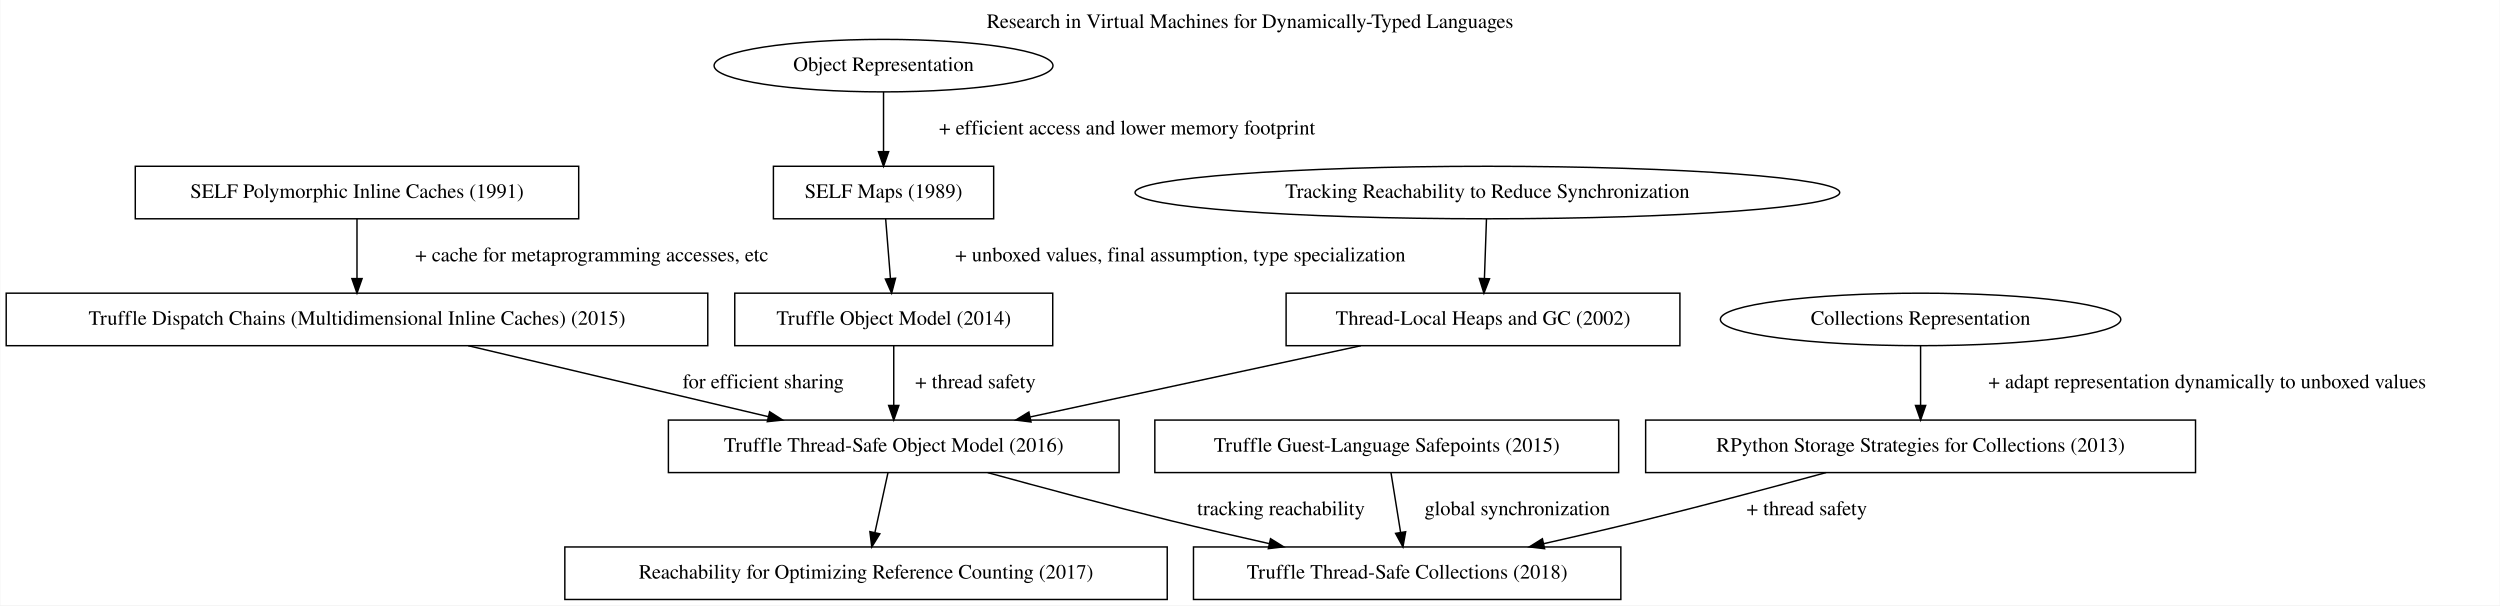
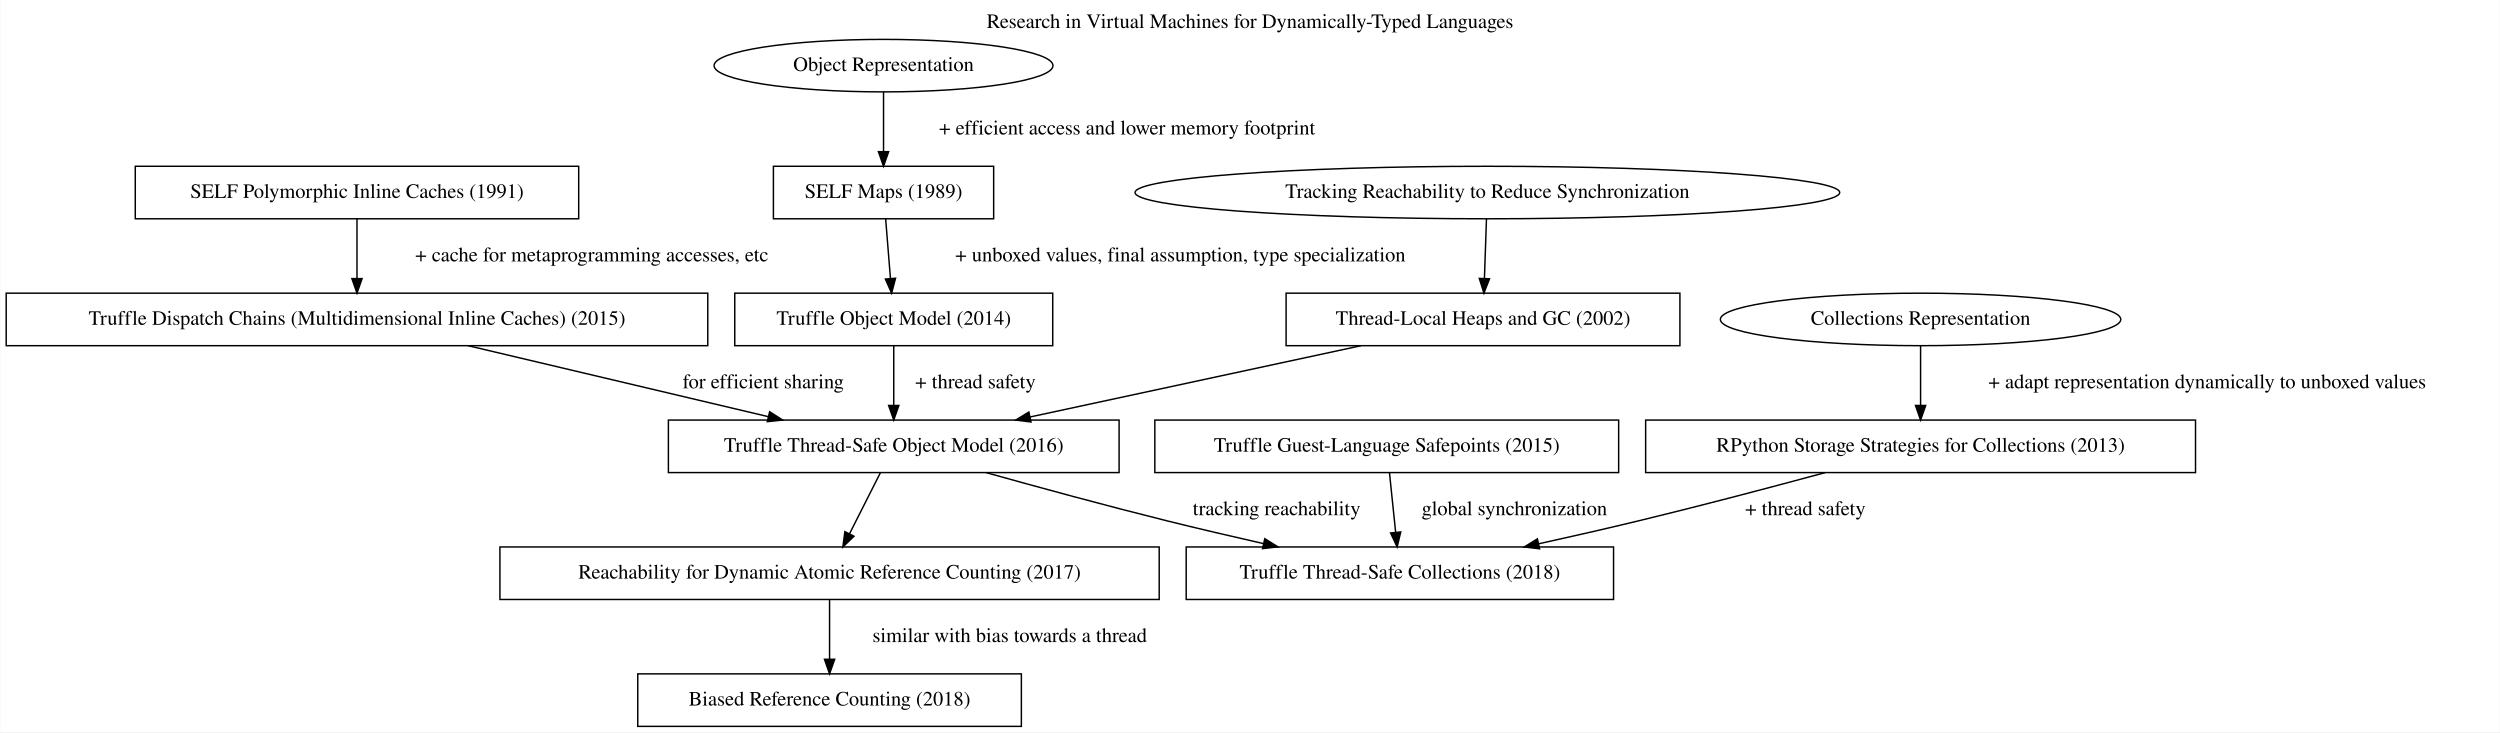
- <svg xmlns="http://www.w3.org/2000/svg" width="1714pt" height="415pt" viewBox="0.00 0.00 1713.50 415.00">
-   <g id="graph0" class="graph" transform="scale(1 1) rotate(0) translate(4 411)">
-     <polygon fill="#ffffff" stroke="transparent" points="-4,4 -4,-411 1709.5,-411 1709.5,4 -4,4" />
-     <text text-anchor="middle" x="852.75" y="-391.8" font-family="Times,serif" font-size="14.00" fill="#000000">Research in Virtual Machines for Dynamically-Typed Languages</text>
+ <svg xmlns="http://www.w3.org/2000/svg" xmlns:xlink="http://www.w3.org/1999/xlink" width="1714pt" height="502pt" viewBox="0.00 0.00 1713.50 502.00">
+   <g id="graph0" class="graph" transform="scale(1 1) rotate(0) translate(4 498)">
+     <polygon fill="#ffffff" stroke="transparent" points="-4,4 -4,-498 1709.5,-498 1709.5,4 -4,4" />
+     <text text-anchor="middle" x="852.75" y="-478.8" font-family="Times,serif" font-size="14.00" fill="#000000">Research in Virtual Machines for Dynamically-Typed Languages</text>
    <g id="node1" class="node">
-       <polygon fill="none" stroke="#000000" points="392.5,-297 88.5,-297 88.5,-261 392.5,-261 392.5,-297" />
-       <text text-anchor="middle" x="240.5" y="-275.3" font-family="Times,serif" font-size="14.00" fill="#000000">SELF Polymorphic Inline Caches (1991)</text>
+       <g id="a_node1">
+         <a xlink:href="http://bibliography.selflanguage.org/_static/pics.pdf" xlink:title="Optimizing Dynamically-Typed Object-Oriented Languages With Polymorphic Inline Caches">
+           <polygon fill="none" stroke="#000000" points="392.5,-384 88.5,-384 88.5,-348 392.5,-348 392.5,-384" />
+           <text text-anchor="middle" x="240.5" y="-362.3" font-family="Times,serif" font-size="14.00" fill="#000000">SELF Polymorphic Inline Caches (1991)</text>
+         </a>
+       </g>
    </g>
    <g id="node2" class="node">
-       <polygon fill="none" stroke="#000000" points="481,-210 0,-210 0,-174 481,-174 481,-210" />
-       <text text-anchor="middle" x="240.5" y="-188.3" font-family="Times,serif" font-size="14.00" fill="#000000">Truffle Dispatch Chains (Multidimensional Inline Caches) (2015)</text>
+       <g id="a_node2">
+         <a xlink:href="https://stefan-marr.de/downloads/pldi15-marr-et-al-zero-overhead-metaprogramming.pdf" xlink:title="Zero-Overhead Metaprogramming; Reflection and Metaobject Protocols Fast and without Compromises">
+           <polygon fill="none" stroke="#000000" points="481,-297 0,-297 0,-261 481,-261 481,-297" />
+           <text text-anchor="middle" x="240.5" y="-275.3" font-family="Times,serif" font-size="14.00" fill="#000000">Truffle Dispatch Chains (Multidimensional Inline Caches) (2015)</text>
+         </a>
+       </g>
    </g>
    <g id="edge1" class="edge">
-       <path fill="none" stroke="#000000" d="M240.5,-260.974C240.5,-249.192 240.5,-233.561 240.5,-220.158" />
-       <polygon fill="#000000" stroke="#000000" points="244,-220.003 240.5,-210.003 237,-220.003 244,-220.003" />
-       <text text-anchor="middle" x="401.5" y="-231.8" font-family="Times,serif" font-size="14.00" fill="#000000">+ cache for metaprogramming accesses, etc</text>
+       <path fill="none" stroke="#000000" d="M240.5,-347.974C240.5,-336.192 240.5,-320.561 240.5,-307.158" />
+       <polygon fill="#000000" stroke="#000000" points="244,-307.003 240.5,-297.003 237,-307.003 244,-307.003" />
+       <text text-anchor="middle" x="401.5" y="-318.8" font-family="Times,serif" font-size="14.00" fill="#000000">+ cache for metaprogramming accesses, etc</text>
    </g>
    <g id="node6" class="node">
-       <polygon fill="none" stroke="#000000" points="763,-123 454,-123 454,-87 763,-87 763,-123" />
-       <text text-anchor="middle" x="608.5" y="-101.3" font-family="Times,serif" font-size="14.00" fill="#000000">Truffle Thread-Safe Object Model (2016)</text>
+       <g id="a_node6">
+         <a xlink:href="https://eregon.me/blog/assets/research/thread-safe-objects.pdf" xlink:title="Efficient and Thread-Safe Objects for Dynamically-Typed Languages">
+           <polygon fill="none" stroke="#000000" points="763,-210 454,-210 454,-174 763,-174 763,-210" />
+           <text text-anchor="middle" x="608.5" y="-188.3" font-family="Times,serif" font-size="14.00" fill="#000000">Truffle Thread-Safe Object Model (2016)</text>
+         </a>
+       </g>
    </g>
    <g id="edge2" class="edge">
-       <path fill="none" stroke="#000000" d="M316.75,-173.974C376.7,-159.8 460.214,-140.057 522.535,-125.323" />
-       <polygon fill="#000000" stroke="#000000" points="523.421,-128.71 532.348,-123.003 521.811,-121.898 523.421,-128.71" />
-       <text text-anchor="middle" x="519" y="-144.8" font-family="Times,serif" font-size="14.00" fill="#000000">for efficient sharing</text>
+       <path fill="none" stroke="#000000" d="M316.75,-260.974C376.7,-246.8 460.214,-227.057 522.535,-212.323" />
+       <polygon fill="#000000" stroke="#000000" points="523.421,-215.71 532.348,-210.003 521.811,-208.898 523.421,-215.71" />
+       <text text-anchor="middle" x="519" y="-231.8" font-family="Times,serif" font-size="14.00" fill="#000000">for efficient sharing</text>
    </g>
    <g id="node3" class="node">
-       <ellipse fill="none" stroke="#000000" cx="601.5" cy="-366" rx="116.18" ry="18" />
-       <text text-anchor="middle" x="601.5" y="-362.3" font-family="Times,serif" font-size="14.00" fill="#000000">Object Representation</text>
+       <ellipse fill="none" stroke="#000000" cx="601.5" cy="-453" rx="116.18" ry="18" />
+       <text text-anchor="middle" x="601.5" y="-449.3" font-family="Times,serif" font-size="14.00" fill="#000000">Object Representation</text>
    </g>
    <g id="node4" class="node">
-       <polygon fill="none" stroke="#000000" points="677,-297 526,-297 526,-261 677,-261 677,-297" />
-       <text text-anchor="middle" x="601.5" y="-275.3" font-family="Times,serif" font-size="14.00" fill="#000000">SELF Maps (1989)</text>
+       <g id="a_node4">
+         <a xlink:href="http://www.selflanguage.org/_static/published/implementation.pdf" xlink:title="An Efficient Implementation of SELF a Dynamically-Typed Object-Oriented Language Based on Prototypes">
+           <polygon fill="none" stroke="#000000" points="677,-384 526,-384 526,-348 677,-348 677,-384" />
+           <text text-anchor="middle" x="601.5" y="-362.3" font-family="Times,serif" font-size="14.00" fill="#000000">SELF Maps (1989)</text>
+         </a>
+       </g>
    </g>
    <g id="edge3" class="edge">
-       <path fill="none" stroke="#000000" d="M601.5,-347.974C601.5,-336.192 601.5,-320.561 601.5,-307.158" />
-       <polygon fill="#000000" stroke="#000000" points="605,-307.003 601.5,-297.003 598,-307.003 605,-307.003" />
-       <text text-anchor="middle" x="768.5" y="-318.8" font-family="Times,serif" font-size="14.00" fill="#000000">+ efficient access and lower memory footprint</text>
+       <path fill="none" stroke="#000000" d="M601.5,-434.974C601.5,-423.192 601.5,-407.561 601.5,-394.158" />
+       <polygon fill="#000000" stroke="#000000" points="605,-394.003 601.5,-384.003 598,-394.003 605,-394.003" />
+       <text text-anchor="middle" x="768.5" y="-405.8" font-family="Times,serif" font-size="14.00" fill="#000000">+ efficient access and lower memory footprint</text>
    </g>
    <g id="node5" class="node">
-       <polygon fill="none" stroke="#000000" points="717.5,-210 499.5,-210 499.5,-174 717.5,-174 717.5,-210" />
-       <text text-anchor="middle" x="608.5" y="-188.3" font-family="Times,serif" font-size="14.00" fill="#000000">Truffle Object Model (2014)</text>
+       <g id="a_node5">
+         <a xlink:href="https://chrisseaton.com/rubytruffle/pppj14-om/pppj14-om.pdf" xlink:title="An Object Storage Model for the Truffle Language Implementation Framework">
+           <polygon fill="none" stroke="#000000" points="717.5,-297 499.5,-297 499.5,-261 717.5,-261 717.5,-297" />
+           <text text-anchor="middle" x="608.5" y="-275.3" font-family="Times,serif" font-size="14.00" fill="#000000">Truffle Object Model (2014)</text>
+         </a>
+       </g>
    </g>
    <g id="edge4" class="edge">
-       <path fill="none" stroke="#000000" d="M602.95,-260.974C603.898,-249.192 605.156,-233.561 606.234,-220.158" />
-       <polygon fill="#000000" stroke="#000000" points="609.738,-220.252 607.052,-210.003 602.761,-219.69 609.738,-220.252" />
-       <text text-anchor="middle" x="805" y="-231.8" font-family="Times,serif" font-size="14.00" fill="#000000">+ unboxed values, final assumption, type specialization</text>
+       <path fill="none" stroke="#000000" d="M602.95,-347.974C603.898,-336.192 605.156,-320.561 606.234,-307.158" />
+       <polygon fill="#000000" stroke="#000000" points="609.738,-307.252 607.052,-297.003 602.761,-306.69 609.738,-307.252" />
+       <text text-anchor="middle" x="805" y="-318.8" font-family="Times,serif" font-size="14.00" fill="#000000">+ unboxed values, final assumption, type specialization</text>
    </g>
    <g id="edge5" class="edge">
-       <path fill="none" stroke="#000000" d="M608.5,-173.974C608.5,-162.192 608.5,-146.561 608.5,-133.158" />
-       <polygon fill="#000000" stroke="#000000" points="612,-133.003 608.5,-123.003 605,-133.003 612,-133.003" />
-       <text text-anchor="middle" x="664.5" y="-144.8" font-family="Times,serif" font-size="14.00" fill="#000000">+ thread safety</text>
+       <path fill="none" stroke="#000000" d="M608.5,-260.974C608.5,-249.192 608.5,-233.561 608.5,-220.158" />
+       <polygon fill="#000000" stroke="#000000" points="612,-220.003 608.5,-210.003 605,-220.003 612,-220.003" />
+       <text text-anchor="middle" x="664.5" y="-231.8" font-family="Times,serif" font-size="14.00" fill="#000000">+ thread safety</text>
    </g>
    <g id="node10" class="node">
-       <polygon fill="none" stroke="#000000" points="1107,-36 814,-36 814,0 1107,0 1107,-36" />
-       <text text-anchor="middle" x="960.5" y="-14.3" font-family="Times,serif" font-size="14.00" fill="#000000">Truffle Thread-Safe Collections (2018)</text>
+       <g id="a_node10">
+         <a xlink:href="https://eregon.me/blog/assets/research/thread-safe-collections.pdf" xlink:title="Parallelization of Dynamic Languages: Synchronizing Built-in Collections">
+           <polygon fill="none" stroke="#000000" points="1102,-123 809,-123 809,-87 1102,-87 1102,-123" />
+           <text text-anchor="middle" x="955.5" y="-101.3" font-family="Times,serif" font-size="14.00" fill="#000000">Truffle Thread-Safe Collections (2018)</text>
+         </a>
+       </g>
+     </g>
+     <g id="edge10" class="edge">
+       <path fill="none" stroke="#000000" d="M671.931,-173.94C708.045,-163.848 754.19,-151.275 795.5,-141 816.945,-135.666 840.093,-130.257 861.941,-125.309" />
+       <polygon fill="#000000" stroke="#000000" points="862.891,-128.683 871.877,-123.071 861.352,-121.855 862.891,-128.683" />
+       <text text-anchor="middle" x="871" y="-144.8" font-family="Times,serif" font-size="14.00" fill="#000000">tracking reachability</text>
+     </g>
+     <g id="node13" class="node">
+       <g id="a_node13">
+         <a xlink:href="https://dl.acm.org/doi/10.1145/3133841.3133843" xlink:title="Dynamic Atomicity: Optimizing Swift Memory Management">
+           <polygon fill="none" stroke="#000000" points="790.5,-123 338.5,-123 338.5,-87 790.5,-87 790.5,-123" />
+           <text text-anchor="middle" x="564.5" y="-101.3" font-family="Times,serif" font-size="14.00" fill="#000000">Reachability for Dynamic Atomic Reference Counting (2017)</text>
+         </a>
+       </g>
+     </g>
+     <g id="edge6" class="edge">
+       <path fill="none" stroke="#000000" d="M599.383,-173.974C593.248,-161.842 585.048,-145.629 578.14,-131.97" />
+       <polygon fill="#000000" stroke="#000000" points="581.242,-130.347 573.605,-123.003 574.995,-133.507 581.242,-130.347" />
+     </g>
+     <g id="node7" class="node">
+       <g id="a_node7">
+         <a xlink:href="https://eregon.me/blog/assets/research/guest-language-safepoints.pdf" xlink:title="Techniques and Applications for Guest-Language Safepoints">
+           <polygon fill="none" stroke="#000000" points="1105.5,-210 787.5,-210 787.5,-174 1105.5,-174 1105.5,-210" />
+           <text text-anchor="middle" x="946.5" y="-188.3" font-family="Times,serif" font-size="14.00" fill="#000000">Truffle Guest-Language Safepoints (2015)</text>
+         </a>
+       </g>
+     </g>
+     <g id="edge11" class="edge">
+       <path fill="none" stroke="#000000" d="M948.365,-173.974C949.584,-162.192 951.201,-146.561 952.587,-133.158" />
+       <polygon fill="#000000" stroke="#000000" points="956.09,-133.31 953.638,-123.003 949.127,-132.59 956.09,-133.31" />
+       <text text-anchor="middle" x="1034" y="-144.8" font-family="Times,serif" font-size="14.00" fill="#000000">global synchronization</text>
+     </g>
+     <g id="node8" class="node">
+       <ellipse fill="none" stroke="#000000" cx="1312.5" cy="-279" rx="137.276" ry="18" />
+       <text text-anchor="middle" x="1312.5" y="-275.3" font-family="Times,serif" font-size="14.00" fill="#000000">Collections Representation</text>
+     </g>
+     <g id="node9" class="node">
+       <g id="a_node9">
+         <a xlink:href="https://tratt.net/laurie/research/pubs/html/bolz_diekmann_tratt__storage_strategies_for_collections_in_dynamically_typed_languages/" xlink:title="Storage Strategies for Collections in Dynamically Typed Languages">
+           <polygon fill="none" stroke="#000000" points="1501,-210 1124,-210 1124,-174 1501,-174 1501,-210" />
+           <text text-anchor="middle" x="1312.5" y="-188.3" font-family="Times,serif" font-size="14.00" fill="#000000">RPython Storage Strategies for Collections (2013)</text>
+         </a>
+       </g>
+     </g>
+     <g id="edge12" class="edge">
+       <path fill="none" stroke="#000000" d="M1312.5,-260.974C1312.5,-249.192 1312.5,-233.561 1312.5,-220.158" />
+       <polygon fill="#000000" stroke="#000000" points="1316,-220.003 1312.5,-210.003 1309,-220.003 1316,-220.003" />
+       <text text-anchor="middle" x="1509" y="-231.8" font-family="Times,serif" font-size="14.00" fill="#000000">+ adapt representation dynamically to unboxed values</text>
+     </g>
+     <g id="edge13" class="edge">
+       <path fill="none" stroke="#000000" d="M1247.017,-173.961C1209.739,-163.876 1162.113,-151.303 1119.5,-141 1097.287,-135.63 1073.298,-130.172 1050.705,-125.185" />
+       <polygon fill="#000000" stroke="#000000" points="1051.294,-121.731 1040.776,-123.003 1049.792,-128.568 1051.294,-121.731" />
+       <text text-anchor="middle" x="1233.5" y="-144.8" font-family="Times,serif" font-size="14.00" fill="#000000">+ thread safety</text>
+     </g>
+     <g id="node11" class="node">
+       <ellipse fill="none" stroke="#000000" cx="1015.5" cy="-366" rx="241.557" ry="18" />
+       <text text-anchor="middle" x="1015.5" y="-362.3" font-family="Times,serif" font-size="14.00" fill="#000000">Tracking Reachability to Reduce Synchronization</text>
+     </g>
+     <g id="node12" class="node">
+       <g id="a_node12">
+         <a xlink:href="http://citeseerx.ist.psu.edu/viewdoc/download?doi=10.1.1.63.5846&amp;rep=rep1&amp;type=pdf" xlink:title="Thread-Local Heaps for Java">
+           <polygon fill="none" stroke="#000000" points="1147.5,-297 877.5,-297 877.5,-261 1147.5,-261 1147.5,-297" />
+           <text text-anchor="middle" x="1012.5" y="-275.3" font-family="Times,serif" font-size="14.00" fill="#000000">Thread-Local Heaps and GC (2002)</text>
+         </a>
+       </g>
+     </g>
+     <g id="edge8" class="edge">
+       <path fill="none" stroke="#000000" d="M1014.878,-347.974C1014.472,-336.192 1013.933,-320.561 1013.471,-307.158" />
+       <polygon fill="#000000" stroke="#000000" points="1016.963,-306.877 1013.121,-297.003 1009.968,-307.118 1016.963,-306.877" />
    </g>
    <g id="edge9" class="edge">
-       <path fill="none" stroke="#000000" d="M672.957,-86.95C709.654,-76.862 756.538,-64.289 798.5,-54 820.218,-48.675 843.658,-43.27 865.779,-38.322" />
-       <polygon fill="#000000" stroke="#000000" points="866.838,-41.672 875.839,-36.083 865.317,-34.84 866.838,-41.672" />
-       <text text-anchor="middle" x="874" y="-57.8" font-family="Times,serif" font-size="14.00" fill="#000000">tracking reachability</text>
+       <path fill="none" stroke="#000000" d="M928.791,-260.974C862.705,-246.742 770.537,-226.894 702.032,-212.142" />
+       <polygon fill="#000000" stroke="#000000" points="702.615,-208.687 692.102,-210.003 701.141,-215.53 702.615,-208.687" />
    </g>
-     <g id="node13" class="node">
-       <polygon fill="none" stroke="#000000" points="796,-36 383,-36 383,0 796,0 796,-36" />
-       <text text-anchor="middle" x="589.5" y="-14.3" font-family="Times,serif" font-size="14.00" fill="#000000">Reachability for Optimizing Reference Counting (2017)</text>
-     </g>
-     <g id="edge6" class="edge">
-       <path fill="none" stroke="#000000" d="M604.563,-86.974C601.99,-75.192 598.577,-59.561 595.649,-46.158" />
-       <polygon fill="#000000" stroke="#000000" points="598.985,-45.026 593.432,-36.003 592.146,-46.52 598.985,-45.026" />
-     </g>
-     <g id="node7" class="node">
-       <polygon fill="none" stroke="#000000" points="1105.5,-123 787.5,-123 787.5,-87 1105.5,-87 1105.5,-123" />
-       <text text-anchor="middle" x="946.5" y="-101.3" font-family="Times,serif" font-size="14.00" fill="#000000">Truffle Guest-Language Safepoints (2015)</text>
-     </g>
-     <g id="edge10" class="edge">
-       <path fill="none" stroke="#000000" d="M949.401,-86.974C951.297,-75.192 953.812,-59.561 955.969,-46.158" />
-       <polygon fill="#000000" stroke="#000000" points="959.47,-46.432 957.603,-36.003 952.558,-45.32 959.47,-46.432" />
-       <text text-anchor="middle" x="1036" y="-57.8" font-family="Times,serif" font-size="14.00" fill="#000000">global synchronization</text>
-     </g>
-     <g id="node8" class="node">
-       <ellipse fill="none" stroke="#000000" cx="1312.5" cy="-192" rx="137.276" ry="18" />
-       <text text-anchor="middle" x="1312.5" y="-188.3" font-family="Times,serif" font-size="14.00" fill="#000000">Collections Representation</text>
-     </g>
-     <g id="node9" class="node">
-       <polygon fill="none" stroke="#000000" points="1501,-123 1124,-123 1124,-87 1501,-87 1501,-123" />
-       <text text-anchor="middle" x="1312.5" y="-101.3" font-family="Times,serif" font-size="14.00" fill="#000000">RPython Storage Strategies for Collections (2013)</text>
-     </g>
-     <g id="edge11" class="edge">
-       <path fill="none" stroke="#000000" d="M1312.5,-173.974C1312.5,-162.192 1312.5,-146.561 1312.5,-133.158" />
-       <polygon fill="#000000" stroke="#000000" points="1316,-133.003 1312.5,-123.003 1309,-133.003 1316,-133.003" />
-       <text text-anchor="middle" x="1509" y="-144.8" font-family="Times,serif" font-size="14.00" fill="#000000">+ adapt representation dynamically to unboxed values</text>
-     </g>
-     <g id="edge12" class="edge">
-       <path fill="none" stroke="#000000" d="M1247.693,-86.989C1210.799,-76.914 1163.668,-64.34 1121.5,-54 1099.789,-48.676 1076.352,-43.253 1054.259,-38.285" />
-       <polygon fill="#000000" stroke="#000000" points="1054.737,-34.806 1044.214,-36.037 1053.208,-41.636 1054.737,-34.806" />
-       <text text-anchor="middle" x="1234.5" y="-57.8" font-family="Times,serif" font-size="14.00" fill="#000000">+ thread safety</text>
-     </g>
-     <g id="node11" class="node">
-       <ellipse fill="none" stroke="#000000" cx="1015.5" cy="-279" rx="241.557" ry="18" />
-       <text text-anchor="middle" x="1015.5" y="-275.3" font-family="Times,serif" font-size="14.00" fill="#000000">Tracking Reachability to Reduce Synchronization</text>
-     </g>
-     <g id="node12" class="node">
-       <polygon fill="none" stroke="#000000" points="1147.5,-210 877.5,-210 877.5,-174 1147.5,-174 1147.5,-210" />
-       <text text-anchor="middle" x="1012.5" y="-188.3" font-family="Times,serif" font-size="14.00" fill="#000000">Thread-Local Heaps and GC (2002)</text>
+     <g id="node14" class="node">
+       <g id="a_node14">
+         <a xlink:href="https://iacoma.cs.uiuc.edu/iacoma-papers/pact18.pdf" xlink:title="Biased Reference Counting: Minimizing Atomic Operations in Garbage Collection">
+           <polygon fill="none" stroke="#000000" points="696,-36 433,-36 433,0 696,0 696,-36" />
+           <text text-anchor="middle" x="564.5" y="-14.3" font-family="Times,serif" font-size="14.00" fill="#000000">Biased Reference Counting (2018)</text>
+         </a>
+       </g>
    </g>
    <g id="edge7" class="edge">
-       <path fill="none" stroke="#000000" d="M1014.878,-260.974C1014.472,-249.192 1013.933,-233.561 1013.471,-220.158" />
-       <polygon fill="#000000" stroke="#000000" points="1016.963,-219.877 1013.121,-210.003 1009.968,-220.118 1016.963,-219.877" />
-     </g>
-     <g id="edge8" class="edge">
-       <path fill="none" stroke="#000000" d="M928.791,-173.974C862.705,-159.742 770.537,-139.894 702.032,-125.142" />
-       <polygon fill="#000000" stroke="#000000" points="702.615,-121.687 692.102,-123.003 701.141,-128.53 702.615,-121.687" />
+       <path fill="none" stroke="#000000" d="M564.5,-86.974C564.5,-75.192 564.5,-59.561 564.5,-46.158" />
+       <polygon fill="#000000" stroke="#000000" points="568,-46.003 564.5,-36.003 561,-46.003 568,-46.003" />
+       <text text-anchor="middle" x="688" y="-57.8" font-family="Times,serif" font-size="14.00" fill="#000000">similar with bias towards a thread</text>
    </g>
  </g>
</svg>
